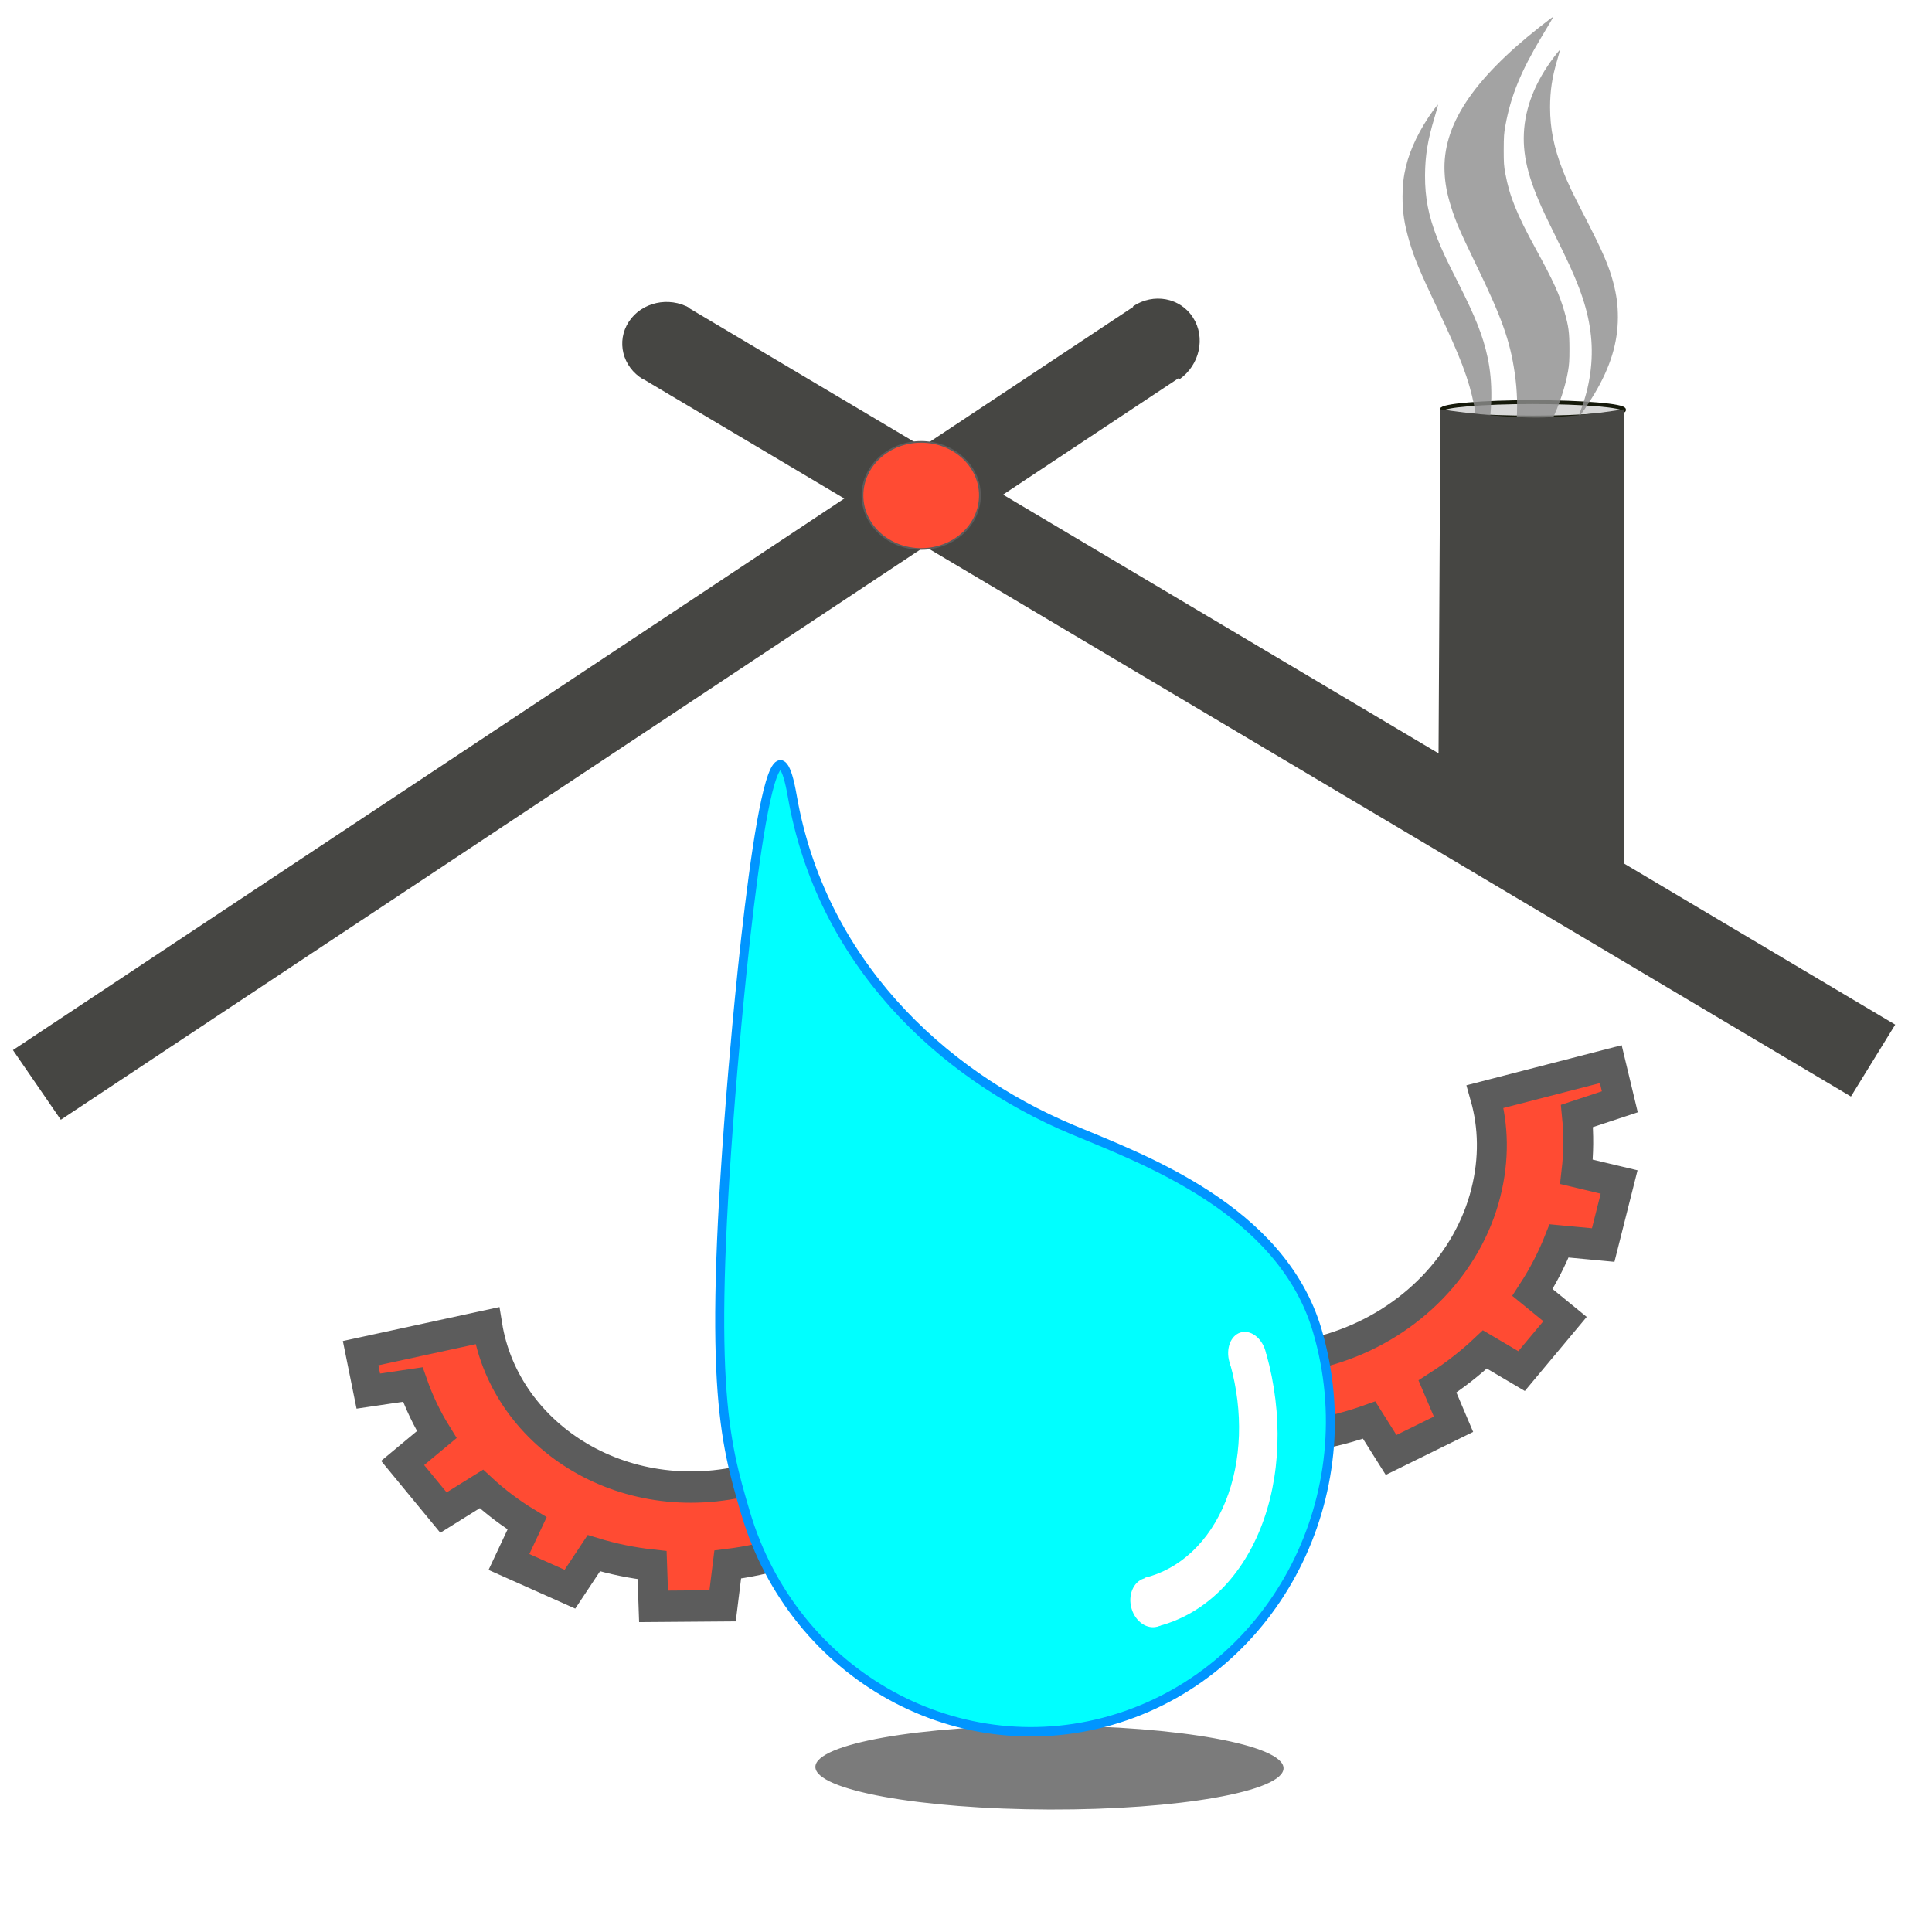
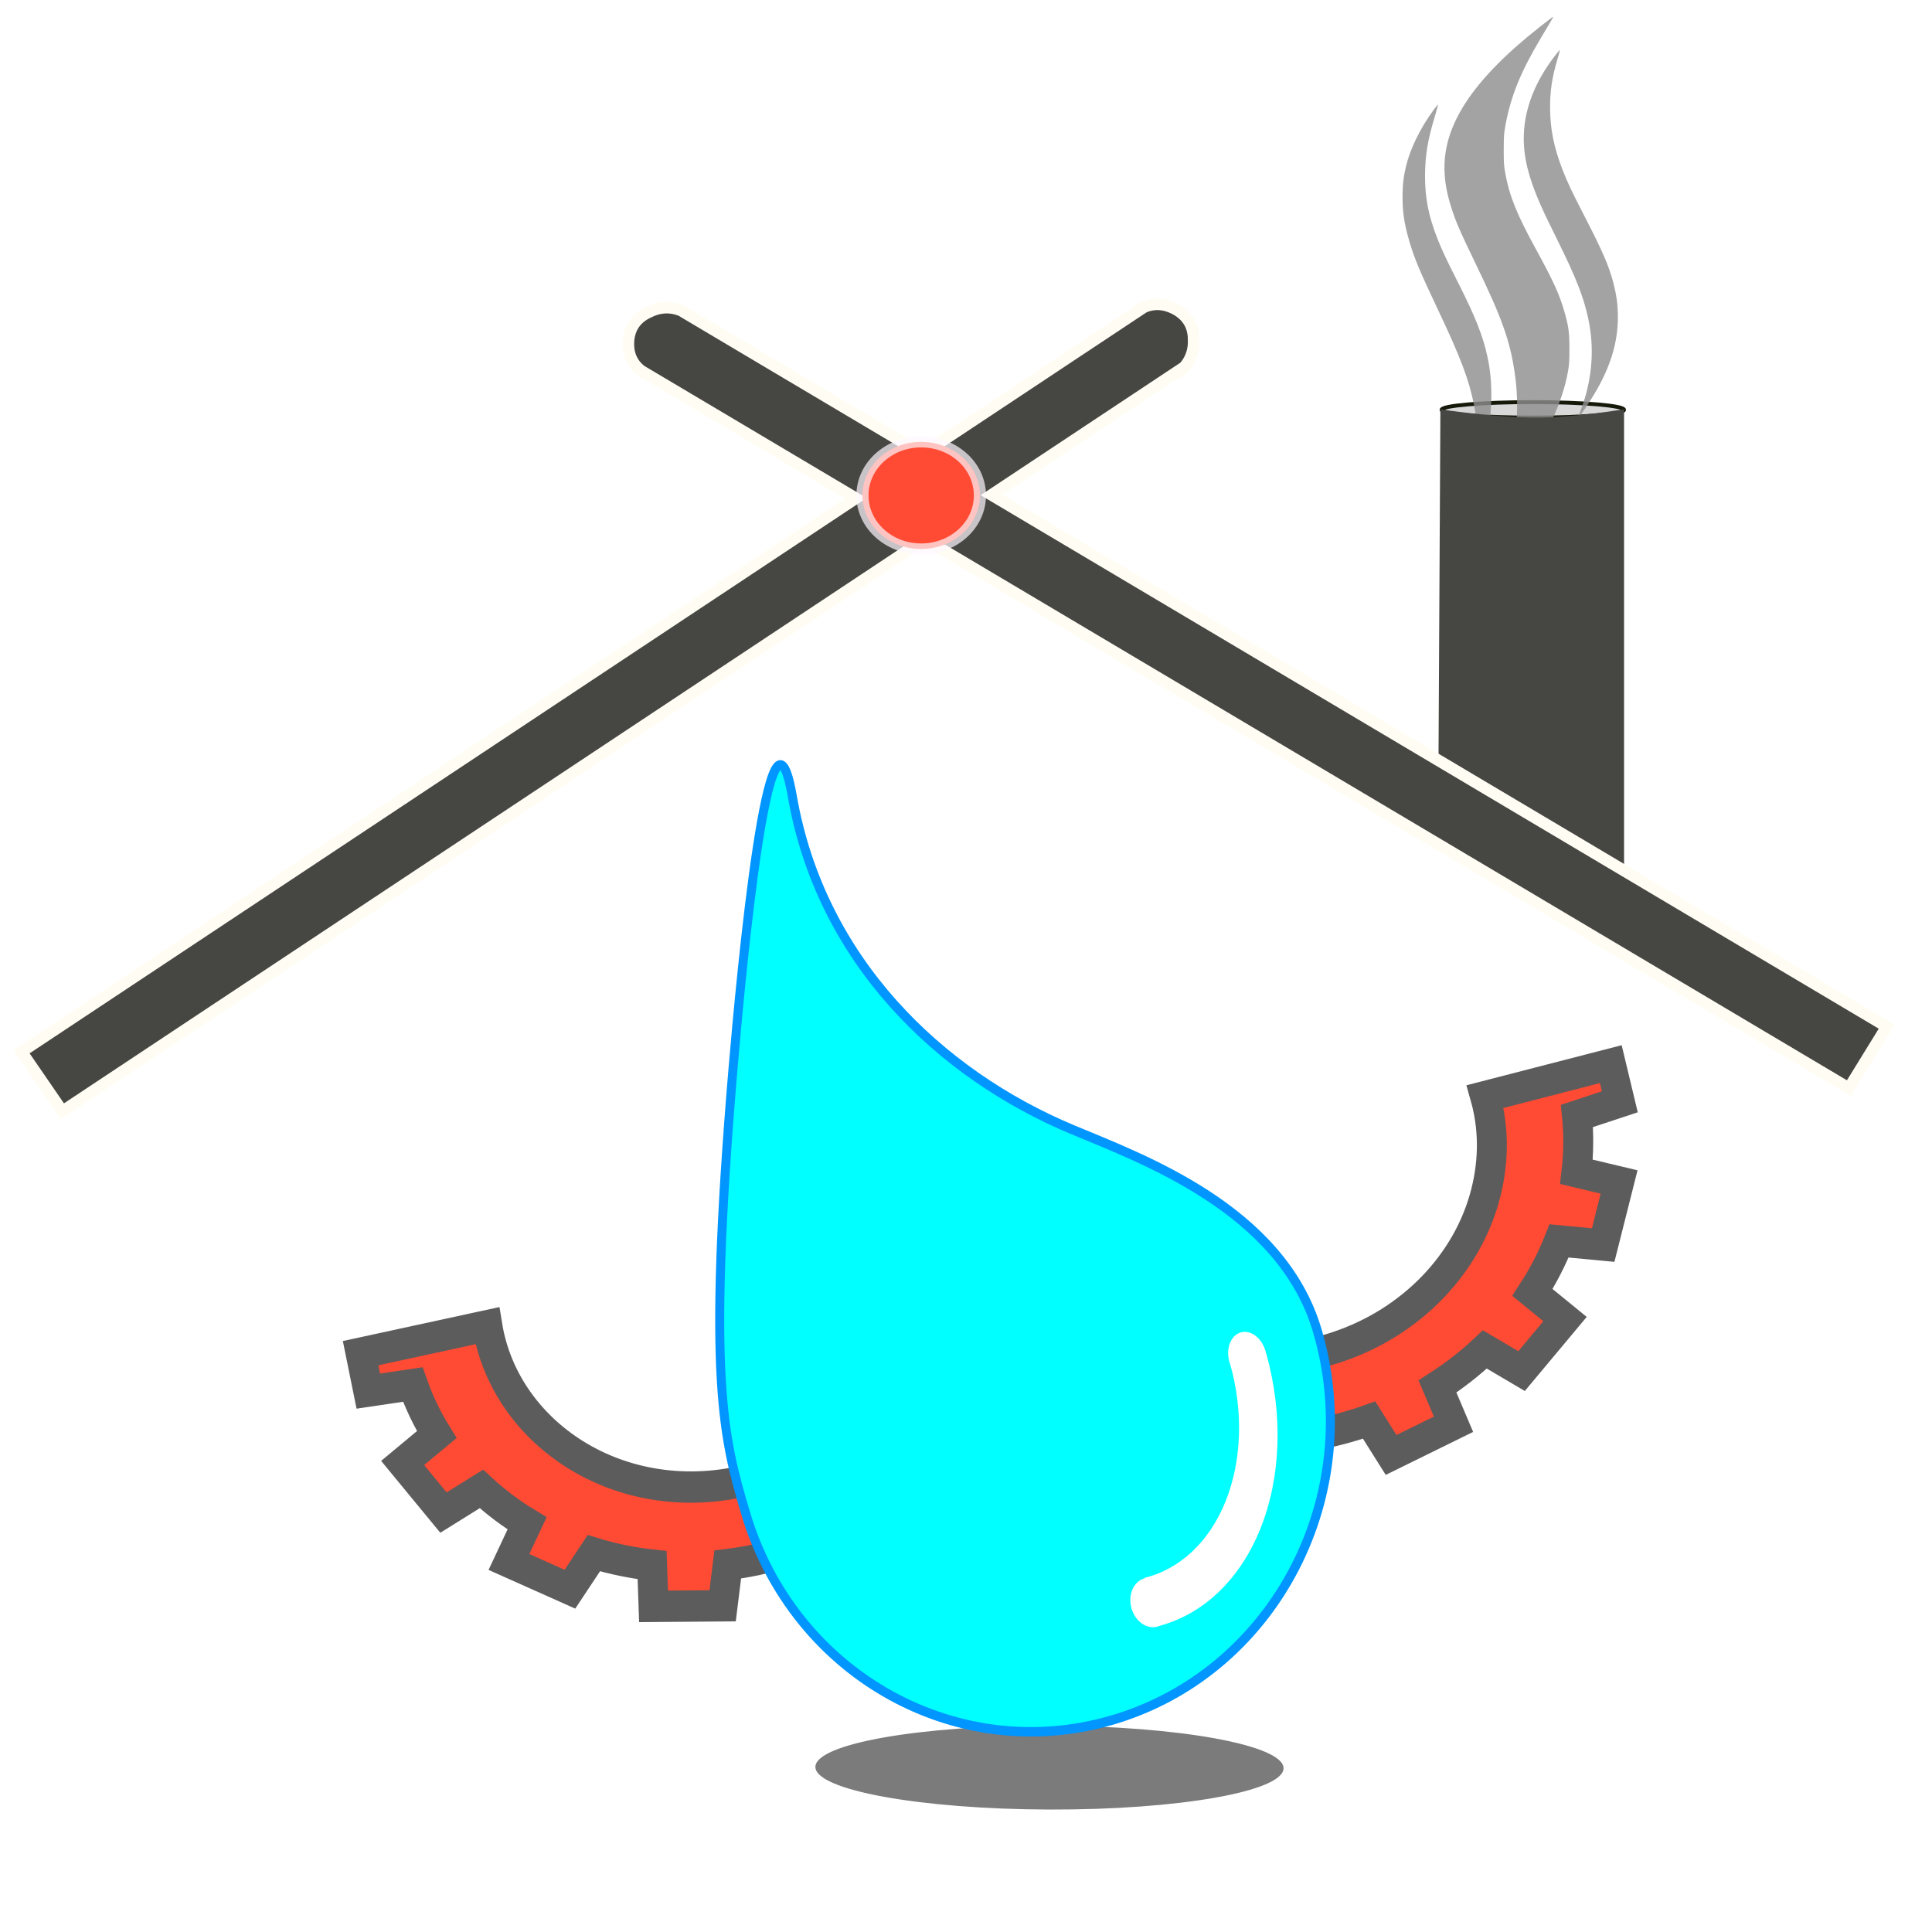
<svg xmlns="http://www.w3.org/2000/svg" xmlns:ns1="https://boxy-svg.com" viewBox="0 0 500 500">
  <g transform="matrix(1.480041, -0.470259, 0.456713, 1.552482, -224.6435, 72.29183)" style="">
    <ellipse style="fill: rgb(123, 123, 123);" cx="196.015" cy="262.099" rx="39.112" ry="6.694" transform="matrix(0.956305, 0.292373, -0.292372, 0.956305, 125.7972, 11.80889)" />
    <path style="stroke-linecap: round; stroke: rgb(92, 92, 92); fill: rgb(255, 75, 51); stroke-width: 5px; stroke-dashoffset: -36px;" d="M 354.854 255.164 L 349.859 264.299 L 342.863 261.891 C 341.035 264.377 338.93 266.699 336.574 268.816 L 340.837 274.237 L 331.795 280.558 L 326.673 275.738 C 323.793 277.281 320.74 278.568 317.566 279.58 L 318.721 286.074 L 307.424 288.329 L 305.195 282.051 C 301.831 282.345 298.438 282.345 295.068 282.051 L 292.889 288.329 L 281.575 286.072 L 282.68 279.58 C 279.496 278.566 276.432 277.28 273.538 275.737 L 268.456 280.557 L 259.365 274.234 L 263.584 268.814 C 261.213 266.693 259.087 264.375 257.24 261.891 L 250.26 264.297 L 245.194 255.162 L 251.69 251.886 C 250.601 249.081 249.835 246.188 249.402 243.249 L 241.908 242.768 L 241.886 236.579 L 263.5 236.579 C 262.826 254.589 280.151 270.938 302.805 269.458 C 315.773 268.604 327.216 261.769 332.819 251.518 C 335.516 246.587 336.621 241.495 336.4 236.579 L 358.016 236.579 L 358.038 242.772 L 350.55 243.253 C 350.14 246.189 349.396 249.082 348.332 251.888 Z" transform="matrix(0.999824, 0.052763, -0.056676, 0.997185, 14.92754, -15.08792)" />
    <path style="stroke-linecap: round; stroke: rgb(92, 92, 92); fill: rgb(255, 75, 51); stroke-width: 5px; stroke-dashoffset: -36px;" d="M 256.271 246.876 L 251.309 256.017 L 244.308 253.608 C 242.492 256.096 240.392 258.418 238.045 260.537 L 242.32 265.963 L 233.306 272.29 L 228.174 267.465 C 225.299 269.009 222.254 270.298 219.085 271.31 L 220.256 277.808 L 208.976 280.065 L 206.732 273.783 C 203.368 274.076 199.978 274.076 196.61 273.781 L 194.451 280.065 L 183.138 277.805 L 184.223 271.31 C 181.038 270.296 177.972 269.006 175.077 267.463 L 170.013 272.287 L 160.909 265.959 L 165.111 260.536 C 162.733 258.414 160.602 256.093 158.747 253.605 L 151.783 256.015 L 146.691 246.874 L 153.175 243.595 C 152.077 240.788 151.304 237.892 150.861 234.953 L 143.373 234.472 L 143.33 228.278 L 164.928 228.278 C 164.308 246.3 181.67 262.661 204.303 261.178 C 217.26 260.327 228.673 253.484 234.243 243.229 C 236.921 238.292 238.012 233.196 237.775 228.278 L 259.375 228.278 L 259.418 234.474 L 251.933 234.957 C 251.534 237.895 250.8 240.79 249.745 243.595 Z" transform="matrix(0.997888, 0.090086, -0.096768, 0.993381, 25.02093, -16.45857)" />
    <path d="M 300 266.14 C 300 293.438 277.614 315.569 250 315.569 C 222.386 315.569 200 293.438 200 266.14 C 200 254.009 200 244.232 218.827 198.044 C 224.646 183.767 243.672 138.433 241.192 159.199 C 238.033 185.651 251.695 208.71 270.27 223.594 C 279.933 231.336 300 245.806 300 266.14 Z" style="fill: rgb(0, 255, 255); stroke: rgb(0, 149, 255); stroke-width: 1.504px;" />
    <path style="stroke-linecap: round; stroke-linejoin: round; fill: rgb(255, 255, 255);" transform="matrix(-0.305821, 0, 0, -0.391769, 390.3305, 391.0934)" d="M 325.587 316.218 A 94.43 94.43 0 0 1 424.84 223.694 L 423.79 244.146 A 73.951 73.951 0 0 0 346.062 316.605 Z" ns1:shape="pie 420 318 73.951 94.43 271.081 2.938 1@04cea48c" />
    <circle style="fill: rgb(255, 255, 255);" cx="-33.585" cy="128.236" r="6.472" transform="matrix(-0.523192, 0, 0, -0.617571, 243.0413, 378.7035)" />
    <circle style="fill: rgb(255, 255, 255);" cx="-33.585" cy="128.236" r="6.472" transform="matrix(-0.485553, 0, 0, -0.617571, 271.3094, 345.882)" />
  </g>
  <g style="" transform="matrix(1.578877, 0, 0, 1.583378, -129.3876, -57.62698)">
-     <g transform="matrix(0.97426, 0.223745, -0.227126, 0.97426, 39.08051, -36.85798)">
-       <path style="stroke: rgb(148, 147, 141); fill: rgb(70, 70, 67); stroke-width: 0px;" transform="matrix(-0.026086, -0.008809, 0.00958, -0.027285, 256.4288, 89.10114)" d="M 438.001 594.998 A 256.33 256.33 0 0 1 -28.403 382.268 L 206 486 Z" ns1:shape="pie 206 486 0 256.33 115.165 293.871 1@87533695" />
-       <rect x="109.963" y="64.286" width="13.851" height="219.9" style="stroke: rgb(148, 147, 141); fill: rgb(70, 70, 67); stroke-width: 0px;" transform="matrix(0.738603, 0.674141, -0.688516, 0.725482, 213.8991, -51.78548)" />
-     </g>
+     <g transform="matrix(0.97426, 0.223745, -0.227126, 0.97426, 39.08051, -36.85798)" />
    <ellipse style="fill: rgb(216, 216, 216); stroke: rgb(21, 25, 10); stroke-width: 0.632px;" cx="333.198" cy="103.384" rx="14.958" ry="1.265" />
    <g transform="matrix(0.063336, 0, 0, -0.053474, 176.6259, 220.294)" fill="#000000" stroke="none" style="">
      <path d="M 2489.708 3356.442 C 2315.012 3193.631 2237.688 3053.813 2243.734 2911.82 C 2245.166 2876.71 2250.098 2846.261 2260.758 2806.18 C 2272.69 2761.127 2282.396 2735.028 2325.036 2630.63 C 2392.177 2467.198 2413.02 2397.911 2425.271 2298.796 C 2438.635 2190.669 2430.521 2084.718 2399.814 1965.096 C 2392.655 1937.133 2387.404 1914.451 2387.881 1914.451 C 2389.631 1914.451 2426.225 1970.689 2444.363 2000.828 C 2466.637 2038.113 2507.686 2119.207 2520.096 2150.588 C 2541.734 2204.962 2556.054 2256.54 2563.213 2304.388 C 2566.236 2325.205 2566.873 2336.391 2566.873 2372.743 C 2566.714 2423.389 2564.804 2441.41 2553.985 2485.841 C 2541.257 2538.661 2525.188 2580.296 2479.366 2679.101 C 2430.839 2783.809 2411.906 2838.804 2401.087 2907.781 C 2397.269 2932.327 2396.791 2939.784 2396.791 2981.729 C 2396.95 3023.363 2397.428 3031.442 2401.246 3055.988 C 2415.088 3145.472 2440.863 3220.041 2494.004 3325.06 C 2510.868 3358.305 2524.71 3385.648 2524.71 3386.269 C 2524.71 3388.755 2520.096 3384.716 2489.708 3356.442 Z" style="fill: rgba(142, 142, 142, 0.81);" />
      <path d="M 2527.097 3265.094 C 2478.411 3189.281 2452 3110.362 2448.977 3031.753 C 2445.954 2955.008 2463.615 2879.507 2511.823 2762.992 C 2522.005 2738.446 2539.666 2695.568 2551.281 2667.604 C 2595.829 2559.789 2615.876 2488.016 2622.559 2412.203 C 2629.241 2337.012 2619.854 2257.471 2595.352 2182.591 C 2592.329 2173.581 2590.738 2166.124 2591.534 2166.124 C 2593.92 2166.124 2614.922 2202.476 2631.787 2235.722 C 2672.995 2317.438 2692.087 2391.386 2692.246 2469.063 C 2692.246 2506.037 2689.064 2535.243 2680.632 2574.081 C 2669.017 2626.281 2653.584 2668.847 2605.853 2778.216 C 2574.509 2849.679 2562.418 2879.817 2549.689 2918.034 C 2526.779 2987.322 2516.755 3045.424 2516.755 3110.672 C 2516.755 3162.249 2522.005 3202.952 2535.37 3256.083 C 2539.348 3271.929 2542.371 3285.6 2542.053 3286.221 C 2541.575 3286.843 2534.893 3277.211 2527.097 3265.094 Z" style="fill: rgba(142, 142, 142, 0.81);" />
      <path d="M 2214.936 3102.594 C 2180.092 3045.735 2154.795 2984.525 2143.817 2930.462 C 2137.453 2899.081 2134.907 2872.671 2134.907 2838.182 C 2134.907 2789.712 2139.203 2755.845 2152.408 2702.093 C 2164.977 2651.137 2179.297 2610.434 2224.164 2498.58 C 2285.26 2346.334 2306.58 2280.153 2320.263 2199.369 C 2330.922 2135.985 2333.468 2061.726 2326.627 2005.177 C 2325.195 1993.06 2324.24 1981.253 2324.558 1979.389 C 2325.513 1973.486 2345.878 2056.133 2351.924 2091.243 C 2367.993 2181.348 2368.948 2270.832 2354.947 2347.266 C 2343.332 2411.582 2323.444 2470.616 2279.532 2573.149 C 2247.712 2647.408 2237.211 2673.819 2225.119 2709.86 C 2202.049 2779.459 2192.98 2834.143 2193.139 2902.499 C 2193.457 2963.398 2199.98 3010.936 2217.959 3080.845 C 2223.05 3101.04 2227.028 3118.129 2226.709 3119.061 C 2226.232 3119.683 2220.982 3112.536 2214.936 3102.594 Z" style="fill: rgba(142, 142, 142, 0.81);" />
    </g>
    <path d="M 318.05 103.294 C 318.05 103.294 326.75 104.649 333.805 104.649 C 339.814 104.649 348.155 103.294 348.155 103.294 L 348.155 184.276 L 317.694 168.929 L 318.05 103.294 Z" style="stroke: rgb(148, 147, 141); fill: rgb(70, 70, 67); stroke-width: 0px;" />
    <g transform="matrix(0.978915, -0.202431, 0.205783, 0.978985, -26.66299, 61.84283)">
-       <path style="stroke: rgb(148, 147, 141); fill: rgb(70, 70, 67); stroke-width: 0px;" transform="matrix(-0.008878, 0.025283, -0.027028, -0.009127, 221.9792, 73.46082)" d="M 438.001 594.998 A 256.33 256.33 0 0 1 -28.403 382.268 L 206 486 Z" ns1:shape="pie 206 486 0 256.33 115.165 293.871 1@87533695" />
-       <rect x="109.809" y="67.217" width="13.832" height="229.928" style="stroke: rgb(148, 147, 141); fill: rgb(70, 70, 67); stroke-width: 0px;" transform="matrix(-0.688386, 0.725344, -0.738743, -0.674268, 506.473, 189.576)" />
+       <path d="M 371.654 232.536 L 241.825 114.039 L 84.204 176.961 L 79.639 166.071 L 232.135 105.194 L 202.015 77.703 L 202.013 77.705 C 200.699 76.207 200.446 74.443 200.889 72.694 C 201.399 70.679 202.732 69.082 205.172 68.547 C 207.024 68.024 208.87 68.315 210.408 69.346 L 210.407 69.347 L 244.343 100.321 L 284.372 84.342 L 284.351 84.284 C 286.348 83.717 288.144 84.239 289.609 85.395 C 291.289 86.721 292.218 88.614 291.67 91.065 C 291.361 92.993 290.271 94.565 288.607 95.529 L 288.551 95.386 L 254.033 109.165 L 379.799 223.954 Z" style="fill: rgb(70, 70, 67); stroke: rgb(255, 253, 243); stroke-width: 1.897px;" />
    </g>
-     <circle style="fill: rgb(255, 75, 51); stroke: rgb(92, 92, 92);" transform="matrix(0.296008, 0, 0, 0.269084, 179.9587, -19.86103)" cx="179" cy="510" r="32.527" />
+     <circle style="fill: rgb(255, 75, 51); stroke-width: 6.716px; stroke: rgba(254, 248, 255, 0.7);" transform="matrix(0.296008, 0, 0, 0.269084, 179.9587, -19.86103)" cx="179" cy="510" r="32.527" />
  </g>
</svg>
